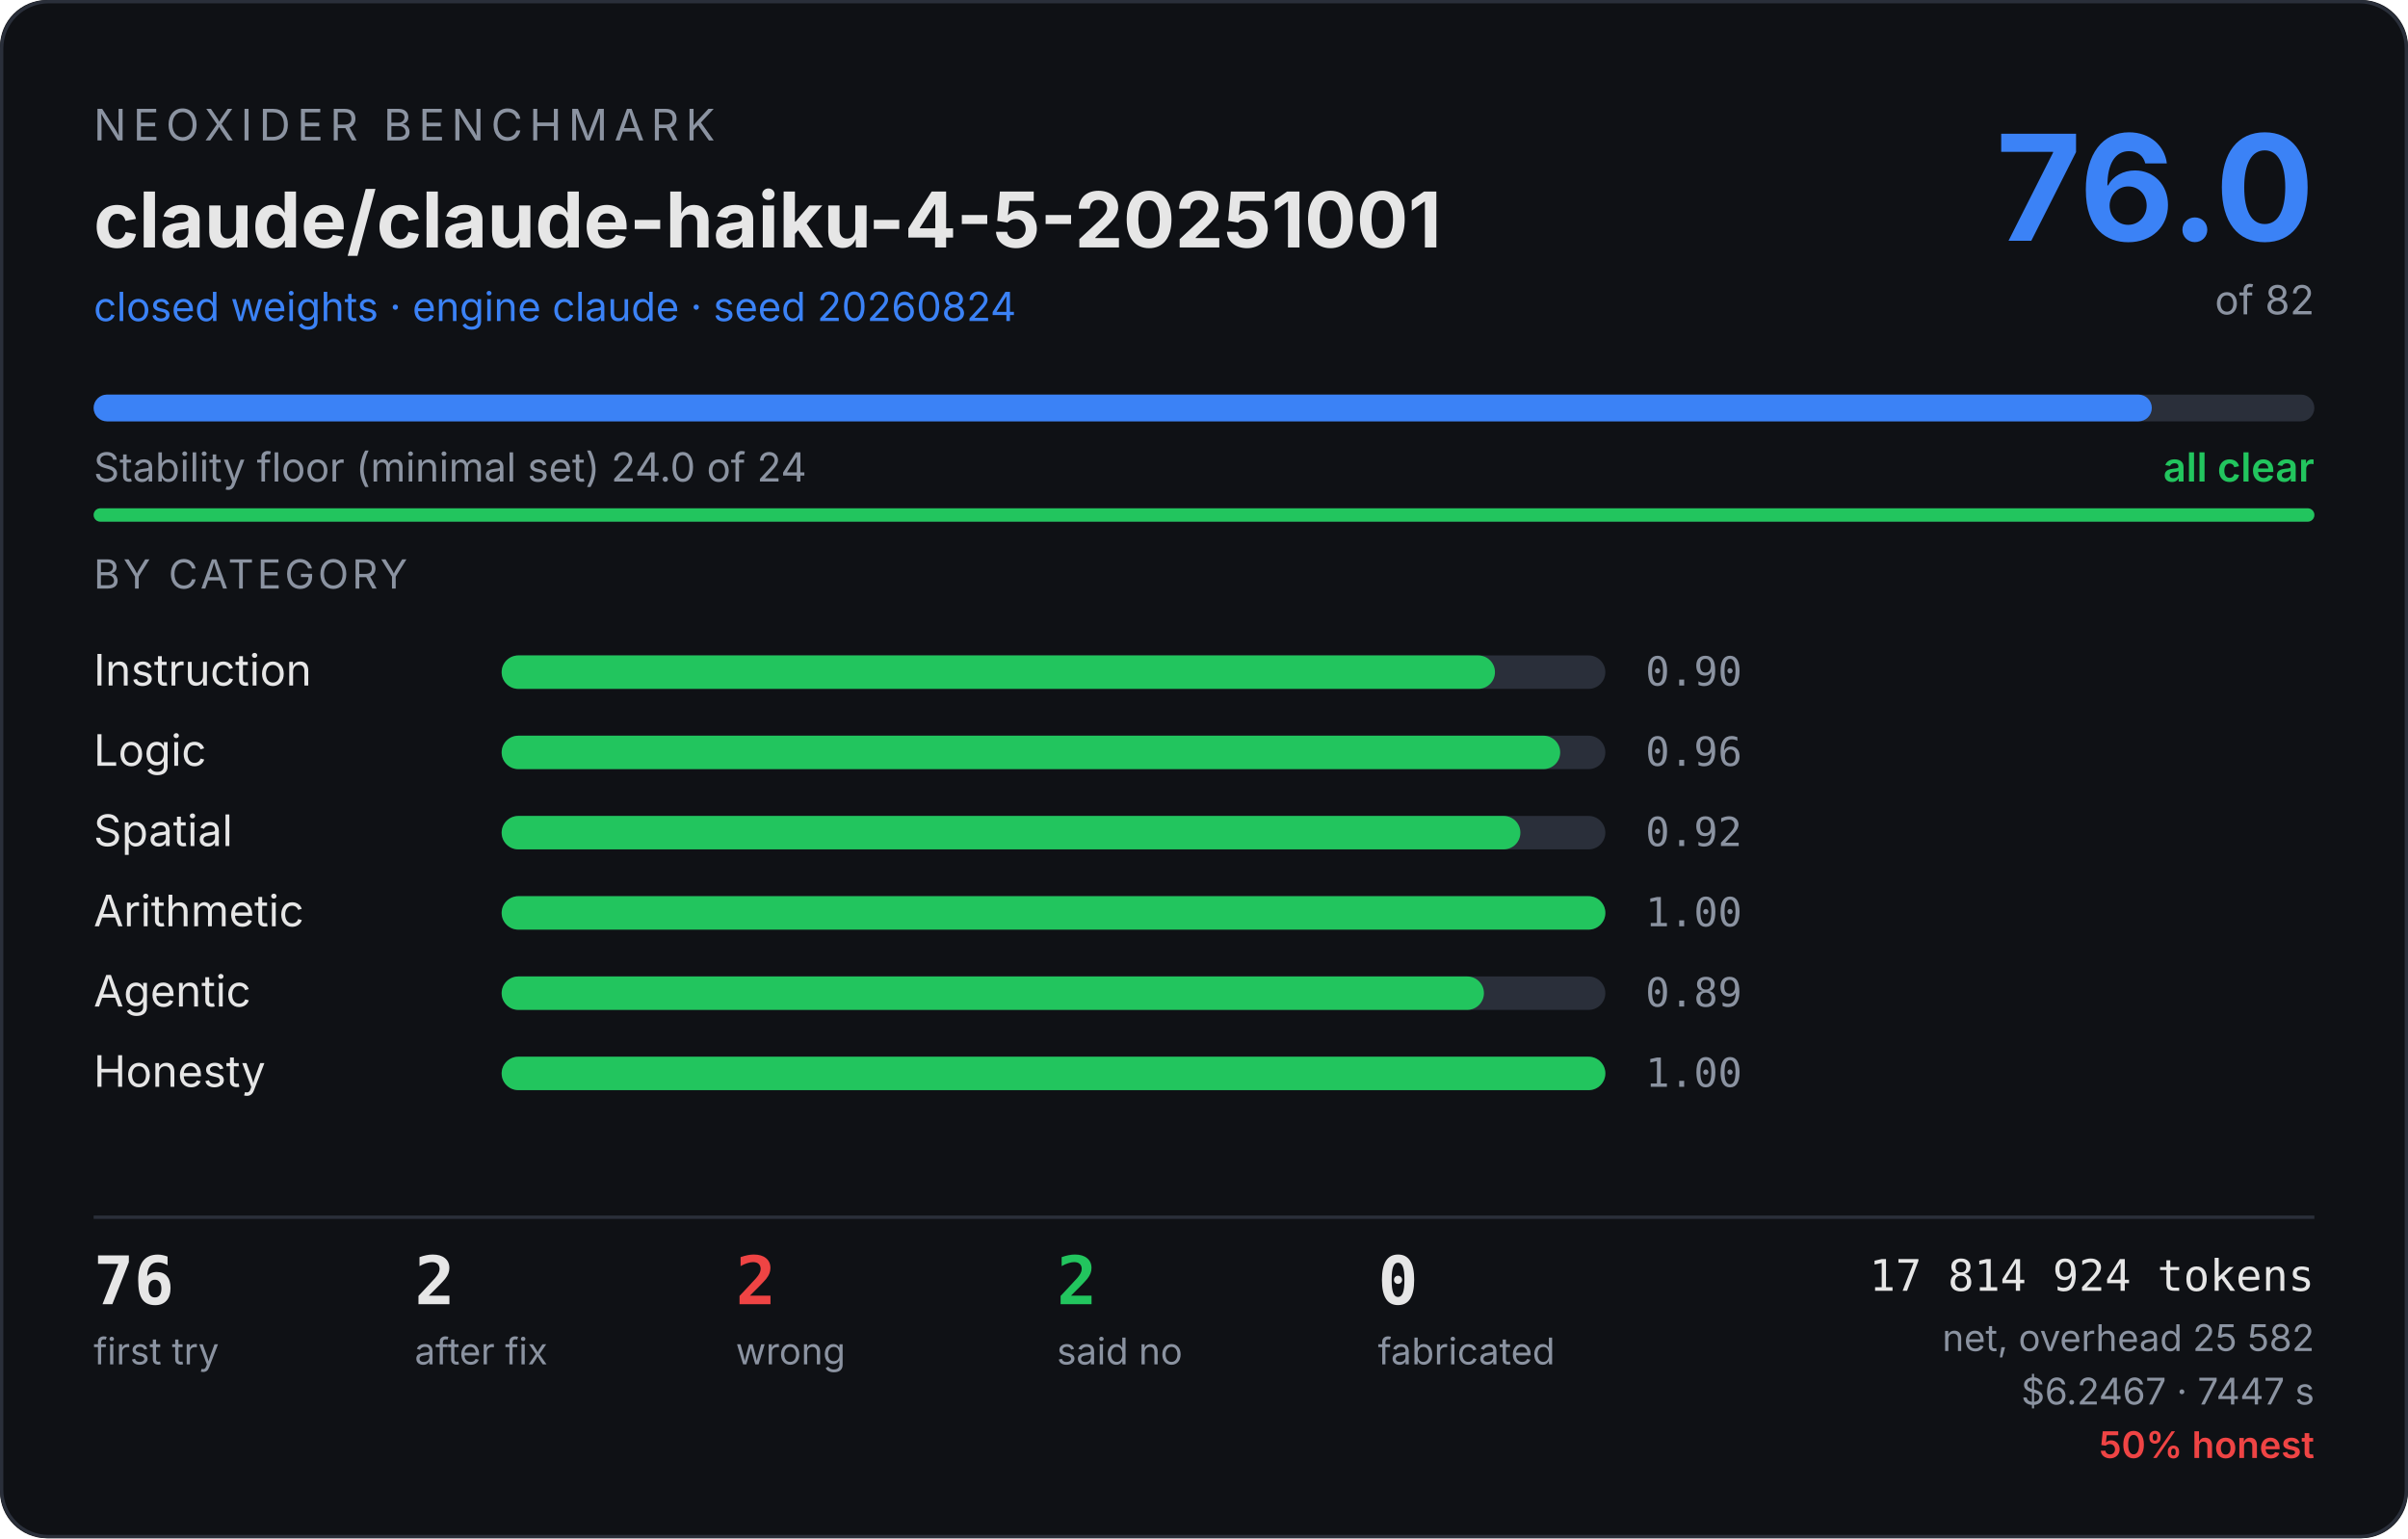
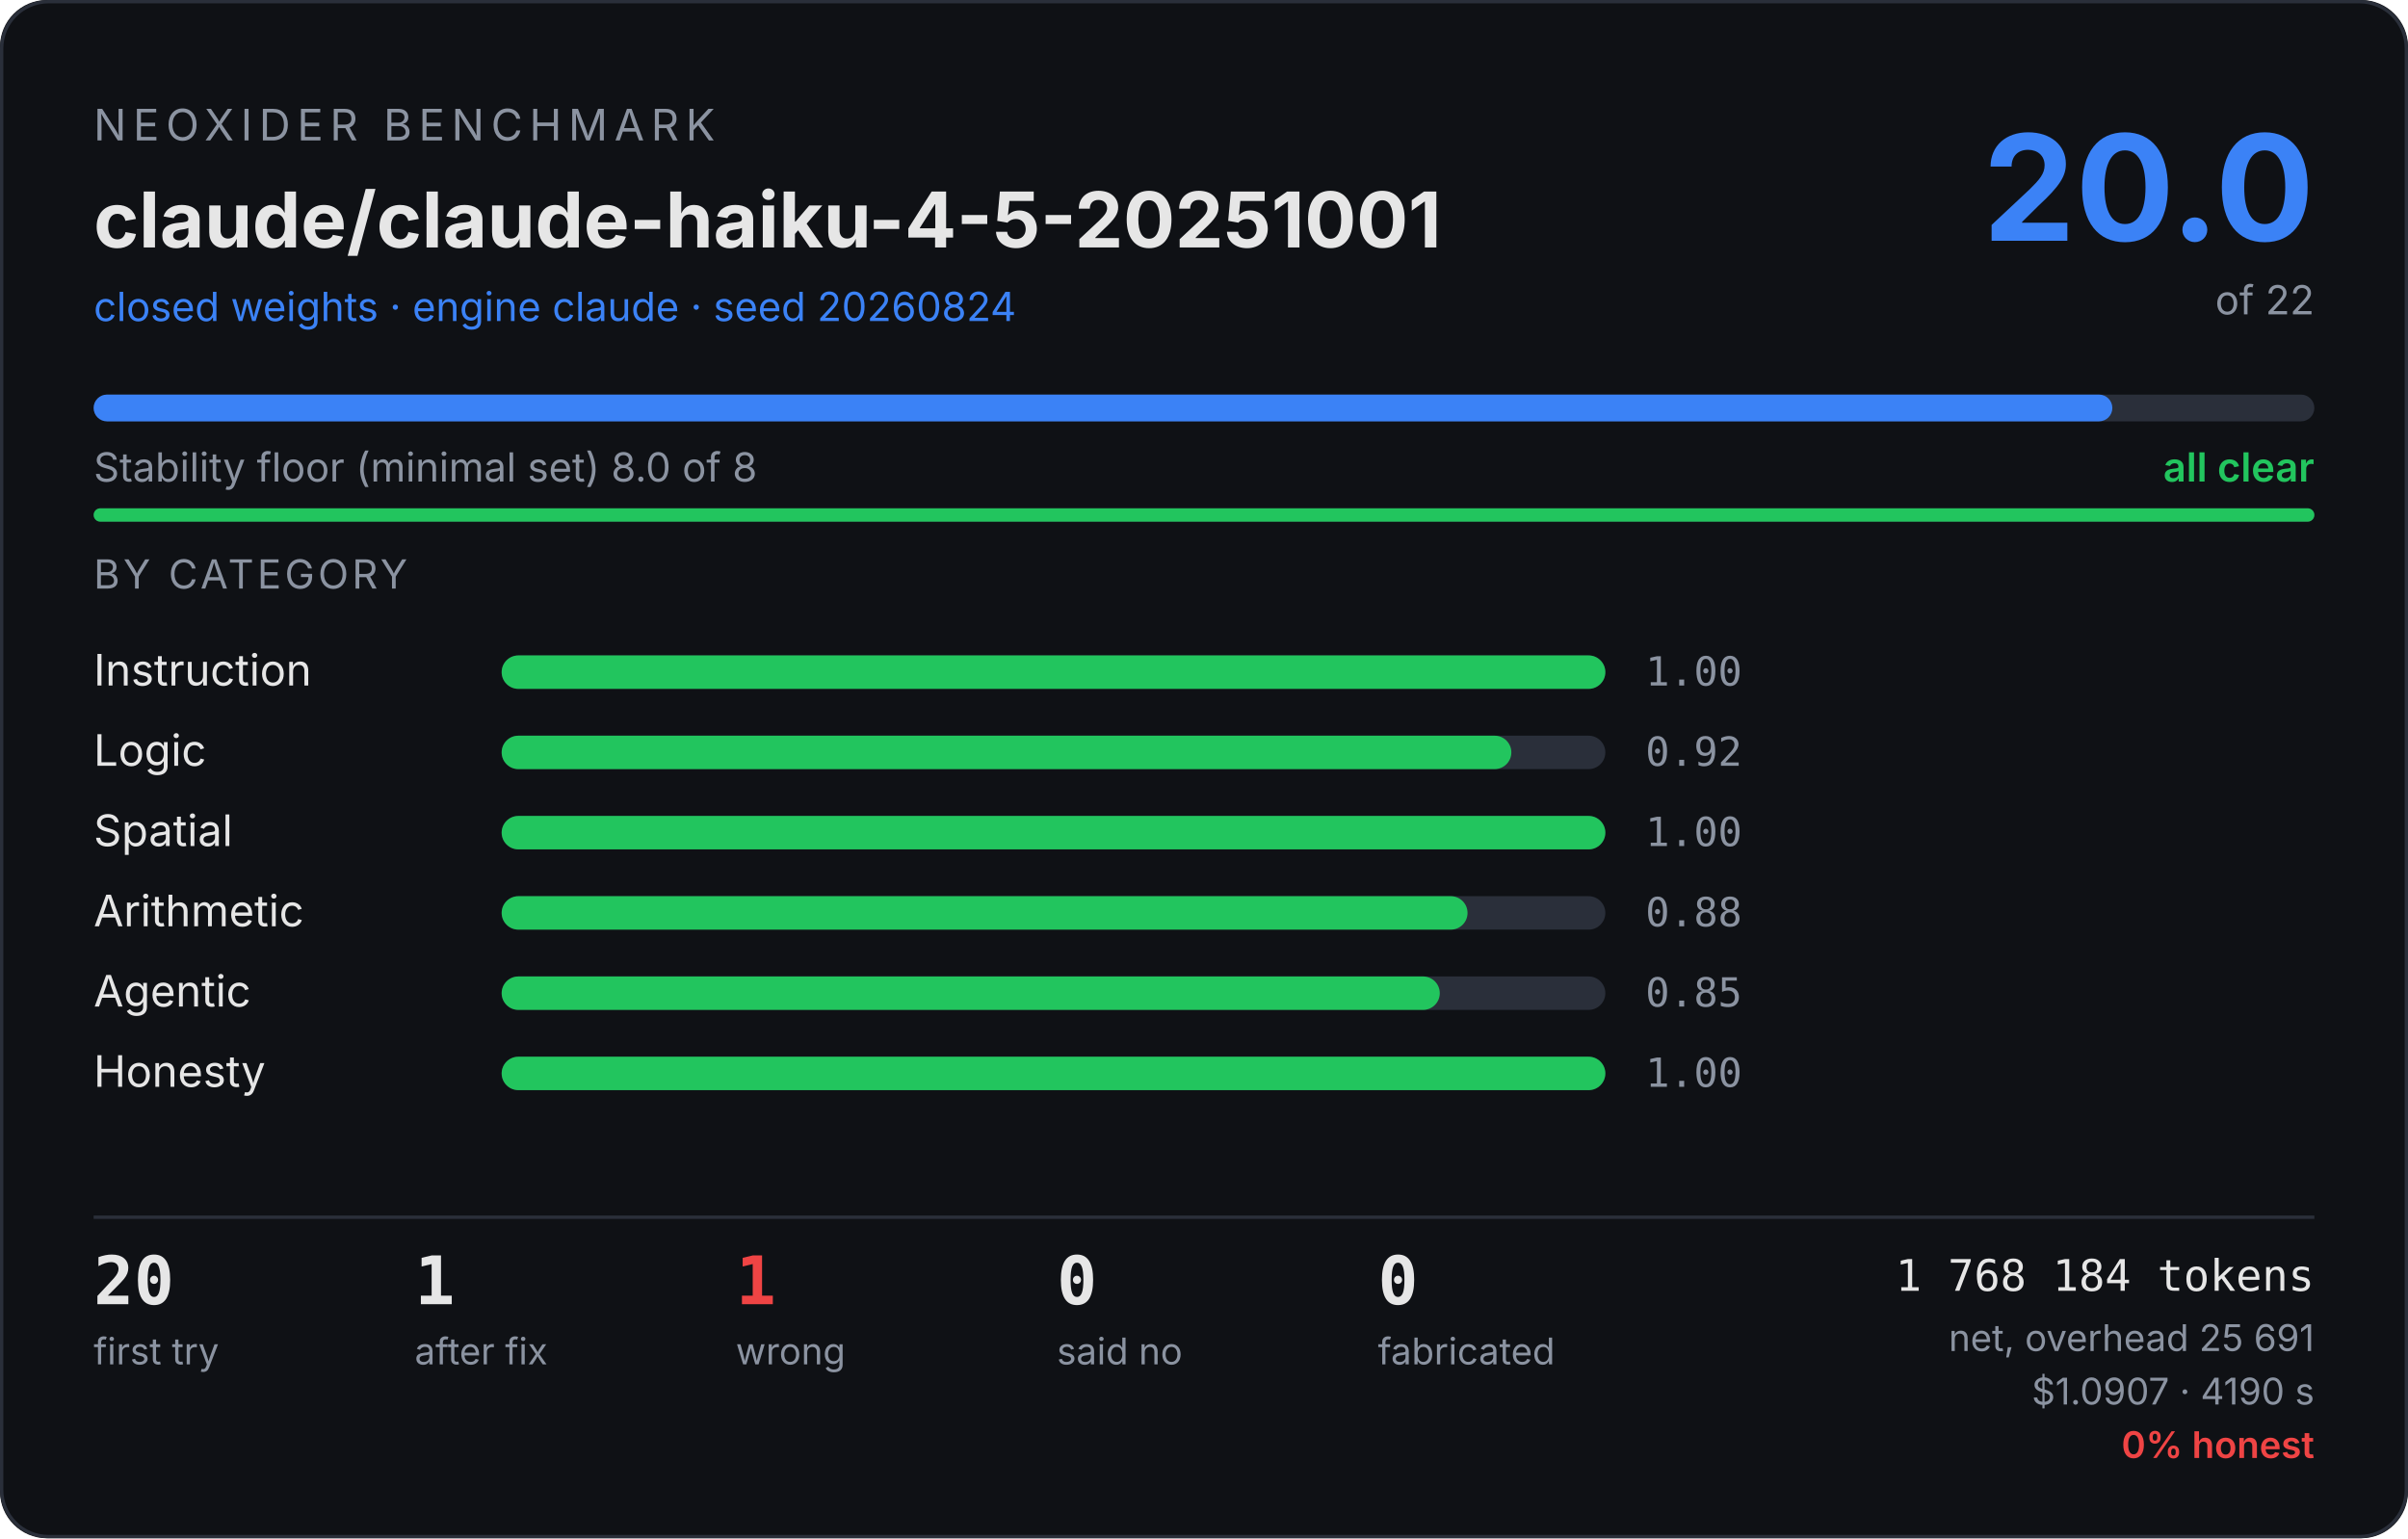
<svg xmlns="http://www.w3.org/2000/svg" width="720" height="460" viewBox="0 0 720 460" font-family="system-ui,-apple-system,Segoe UI,sans-serif">
  <rect width="720" height="460" rx="14" fill="#0f1115" />
  <rect x="0.5" y="0.5" width="719" height="459" rx="14" fill="none" stroke="#2a2f3a" />
  <text x="28" y="42" fill="#8b93a1" font-size="13" letter-spacing="2">NEOXIDER BENCHMARK</text>
  <text x="28" y="74" fill="#e6e6e6" font-size="23" font-weight="700">claude/claude-haiku-4-5-20251001</text>
  <text x="28" y="96" fill="#3b82f6" font-size="12">closed weights · engine claude · seed 20260824</text>
-   <text x="692" y="72" text-anchor="end" fill="#3b82f6" font-size="44" font-weight="700">76.0</text>
-   <text x="692" y="94" text-anchor="end" fill="#8b93a1" font-size="12">of 82</text>
+   <text x="692" y="72" text-anchor="end" fill="#3b82f6" font-size="44" font-weight="700">20.0</text>
+   <text x="692" y="94" text-anchor="end" fill="#8b93a1" font-size="12">of 22</text>
  <rect x="28" y="118" width="664" height="8" rx="4" fill="#2a2f3a" />
-   <rect x="28" y="118" width="615.4" height="8" rx="4" fill="#3b82f6" />
-   <text x="28" y="144" fill="#8b93a1" font-size="12">Stability floor (minimal set) 24.0 of 24</text>
+   <rect x="28" y="118" width="603.6" height="8" rx="4" fill="#3b82f6" />
+   <text x="28" y="144" fill="#8b93a1" font-size="12">Stability floor (minimal set) 8.0 of 8</text>
  <text x="692" y="144" text-anchor="end" fill="#22c55e" font-size="12" font-weight="600">all clear</text>
  <rect x="28" y="152" width="664" height="4" rx="2" fill="#2a2f3a" />
  <rect x="28" y="152" width="664.0" height="4" rx="2" fill="#22c55e" />
  <text x="28" y="176" fill="#8b93a1" font-size="12" letter-spacing="1">BY CATEGORY</text>
  <text x="28" y="205" fill="#e6e6e6" font-size="13">Instruction</text>
  <rect x="150" y="196" width="330" height="10" rx="5" fill="#2a2f3a" />
-   <rect x="150" y="196" width="297.0" height="10" rx="5" fill="#22c55e" />
-   <text x="492" y="205" fill="#8b93a1" font-size="12" font-family="ui-monospace,Consolas,monospace">0.90</text>
+   <rect x="150" y="196" width="330.0" height="10" rx="5" fill="#22c55e" />
+   <text x="492" y="205" fill="#8b93a1" font-size="12" font-family="ui-monospace,Consolas,monospace">1.00</text>
  <text x="28" y="229" fill="#e6e6e6" font-size="13">Logic</text>
  <rect x="150" y="220" width="330" height="10" rx="5" fill="#2a2f3a" />
-   <rect x="150" y="220" width="316.5" height="10" rx="5" fill="#22c55e" />
-   <text x="492" y="229" fill="#8b93a1" font-size="12" font-family="ui-monospace,Consolas,monospace">0.96</text>
+   <rect x="150" y="220" width="301.9" height="10" rx="5" fill="#22c55e" />
+   <text x="492" y="229" fill="#8b93a1" font-size="12" font-family="ui-monospace,Consolas,monospace">0.92</text>
  <text x="28" y="253" fill="#e6e6e6" font-size="13">Spatial</text>
  <rect x="150" y="244" width="330" height="10" rx="5" fill="#2a2f3a" />
-   <rect x="150" y="244" width="304.6" height="10" rx="5" fill="#22c55e" />
-   <text x="492" y="253" fill="#8b93a1" font-size="12" font-family="ui-monospace,Consolas,monospace">0.92</text>
+   <rect x="150" y="244" width="330.0" height="10" rx="5" fill="#22c55e" />
+   <text x="492" y="253" fill="#8b93a1" font-size="12" font-family="ui-monospace,Consolas,monospace">1.00</text>
  <text x="28" y="277" fill="#e6e6e6" font-size="13">Arithmetic</text>
  <rect x="150" y="268" width="330" height="10" rx="5" fill="#2a2f3a" />
-   <rect x="150" y="268" width="330.0" height="10" rx="5" fill="#22c55e" />
-   <text x="492" y="277" fill="#8b93a1" font-size="12" font-family="ui-monospace,Consolas,monospace">1.00</text>
+   <rect x="150" y="268" width="288.8" height="10" rx="5" fill="#22c55e" />
+   <text x="492" y="277" fill="#8b93a1" font-size="12" font-family="ui-monospace,Consolas,monospace">0.88</text>
  <text x="28" y="301" fill="#e6e6e6" font-size="13">Agentic</text>
  <rect x="150" y="292" width="330" height="10" rx="5" fill="#2a2f3a" />
-   <rect x="150" y="292" width="293.7" height="10" rx="5" fill="#22c55e" />
-   <text x="492" y="301" fill="#8b93a1" font-size="12" font-family="ui-monospace,Consolas,monospace">0.89</text>
+   <rect x="150" y="292" width="280.5" height="10" rx="5" fill="#22c55e" />
+   <text x="492" y="301" fill="#8b93a1" font-size="12" font-family="ui-monospace,Consolas,monospace">0.85</text>
  <text x="28" y="325" fill="#e6e6e6" font-size="13">Honesty</text>
  <rect x="150" y="316" width="330" height="10" rx="5" fill="#2a2f3a" />
  <rect x="150" y="316" width="330.0" height="10" rx="5" fill="#22c55e" />
  <text x="492" y="325" fill="#8b93a1" font-size="12" font-family="ui-monospace,Consolas,monospace">1.00</text>
  <line x1="28" y1="364" x2="692" y2="364" stroke="#2a2f3a" />
-   <text x="28" y="390" fill="#e6e6e6" font-size="20" font-weight="700" font-family="ui-monospace,Consolas,monospace">76</text>
+   <text x="28" y="390" fill="#e6e6e6" font-size="20" font-weight="700" font-family="ui-monospace,Consolas,monospace">20</text>
  <text x="28" y="408" fill="#8b93a1" font-size="11">first try</text>
-   <text x="124" y="390" fill="#e6e6e6" font-size="20" font-weight="700" font-family="ui-monospace,Consolas,monospace">2</text>
+   <text x="124" y="390" fill="#e6e6e6" font-size="20" font-weight="700" font-family="ui-monospace,Consolas,monospace">1</text>
  <text x="124" y="408" fill="#8b93a1" font-size="11">after fix</text>
-   <text x="220" y="390" fill="#ef4444" font-size="20" font-weight="700" font-family="ui-monospace,Consolas,monospace">2</text>
+   <text x="220" y="390" fill="#ef4444" font-size="20" font-weight="700" font-family="ui-monospace,Consolas,monospace">1</text>
  <text x="220" y="408" fill="#8b93a1" font-size="11">wrong</text>
-   <text x="316" y="390" fill="#22c55e" font-size="20" font-weight="700" font-family="ui-monospace,Consolas,monospace">2</text>
+   <text x="316" y="390" fill="#e6e6e6" font-size="20" font-weight="700" font-family="ui-monospace,Consolas,monospace">0</text>
  <text x="316" y="408" fill="#8b93a1" font-size="11">said no</text>
  <text x="412" y="390" fill="#e6e6e6" font-size="20" font-weight="700" font-family="ui-monospace,Consolas,monospace">0</text>
  <text x="412" y="408" fill="#8b93a1" font-size="11">fabricated</text>
-   <text x="692" y="386" text-anchor="end" fill="#e6e6e6" font-size="13" font-family="ui-monospace,Consolas,monospace">17 814 924 tokens</text>
-   <text x="692" y="404" text-anchor="end" fill="#8b93a1" font-size="11">net, overhead 25 582</text>
-   <text x="692" y="420" text-anchor="end" fill="#8b93a1" font-size="11">$6.2467 · 7447 s</text>
-   <text x="692" y="436" text-anchor="end" fill="#ef4444" font-size="11" font-weight="600">50% honest</text>
+   <text x="692" y="386" text-anchor="end" fill="#e6e6e6" font-size="13" font-family="ui-monospace,Consolas,monospace">1 768 184 tokens</text>
+   <text x="692" y="404" text-anchor="end" fill="#8b93a1" font-size="11">net, overhead 25 691</text>
+   <text x="692" y="420" text-anchor="end" fill="#8b93a1" font-size="11">$1.0907 · 4190 s</text>
+   <text x="692" y="436" text-anchor="end" fill="#ef4444" font-size="11" font-weight="600">0% honest</text>
</svg>
